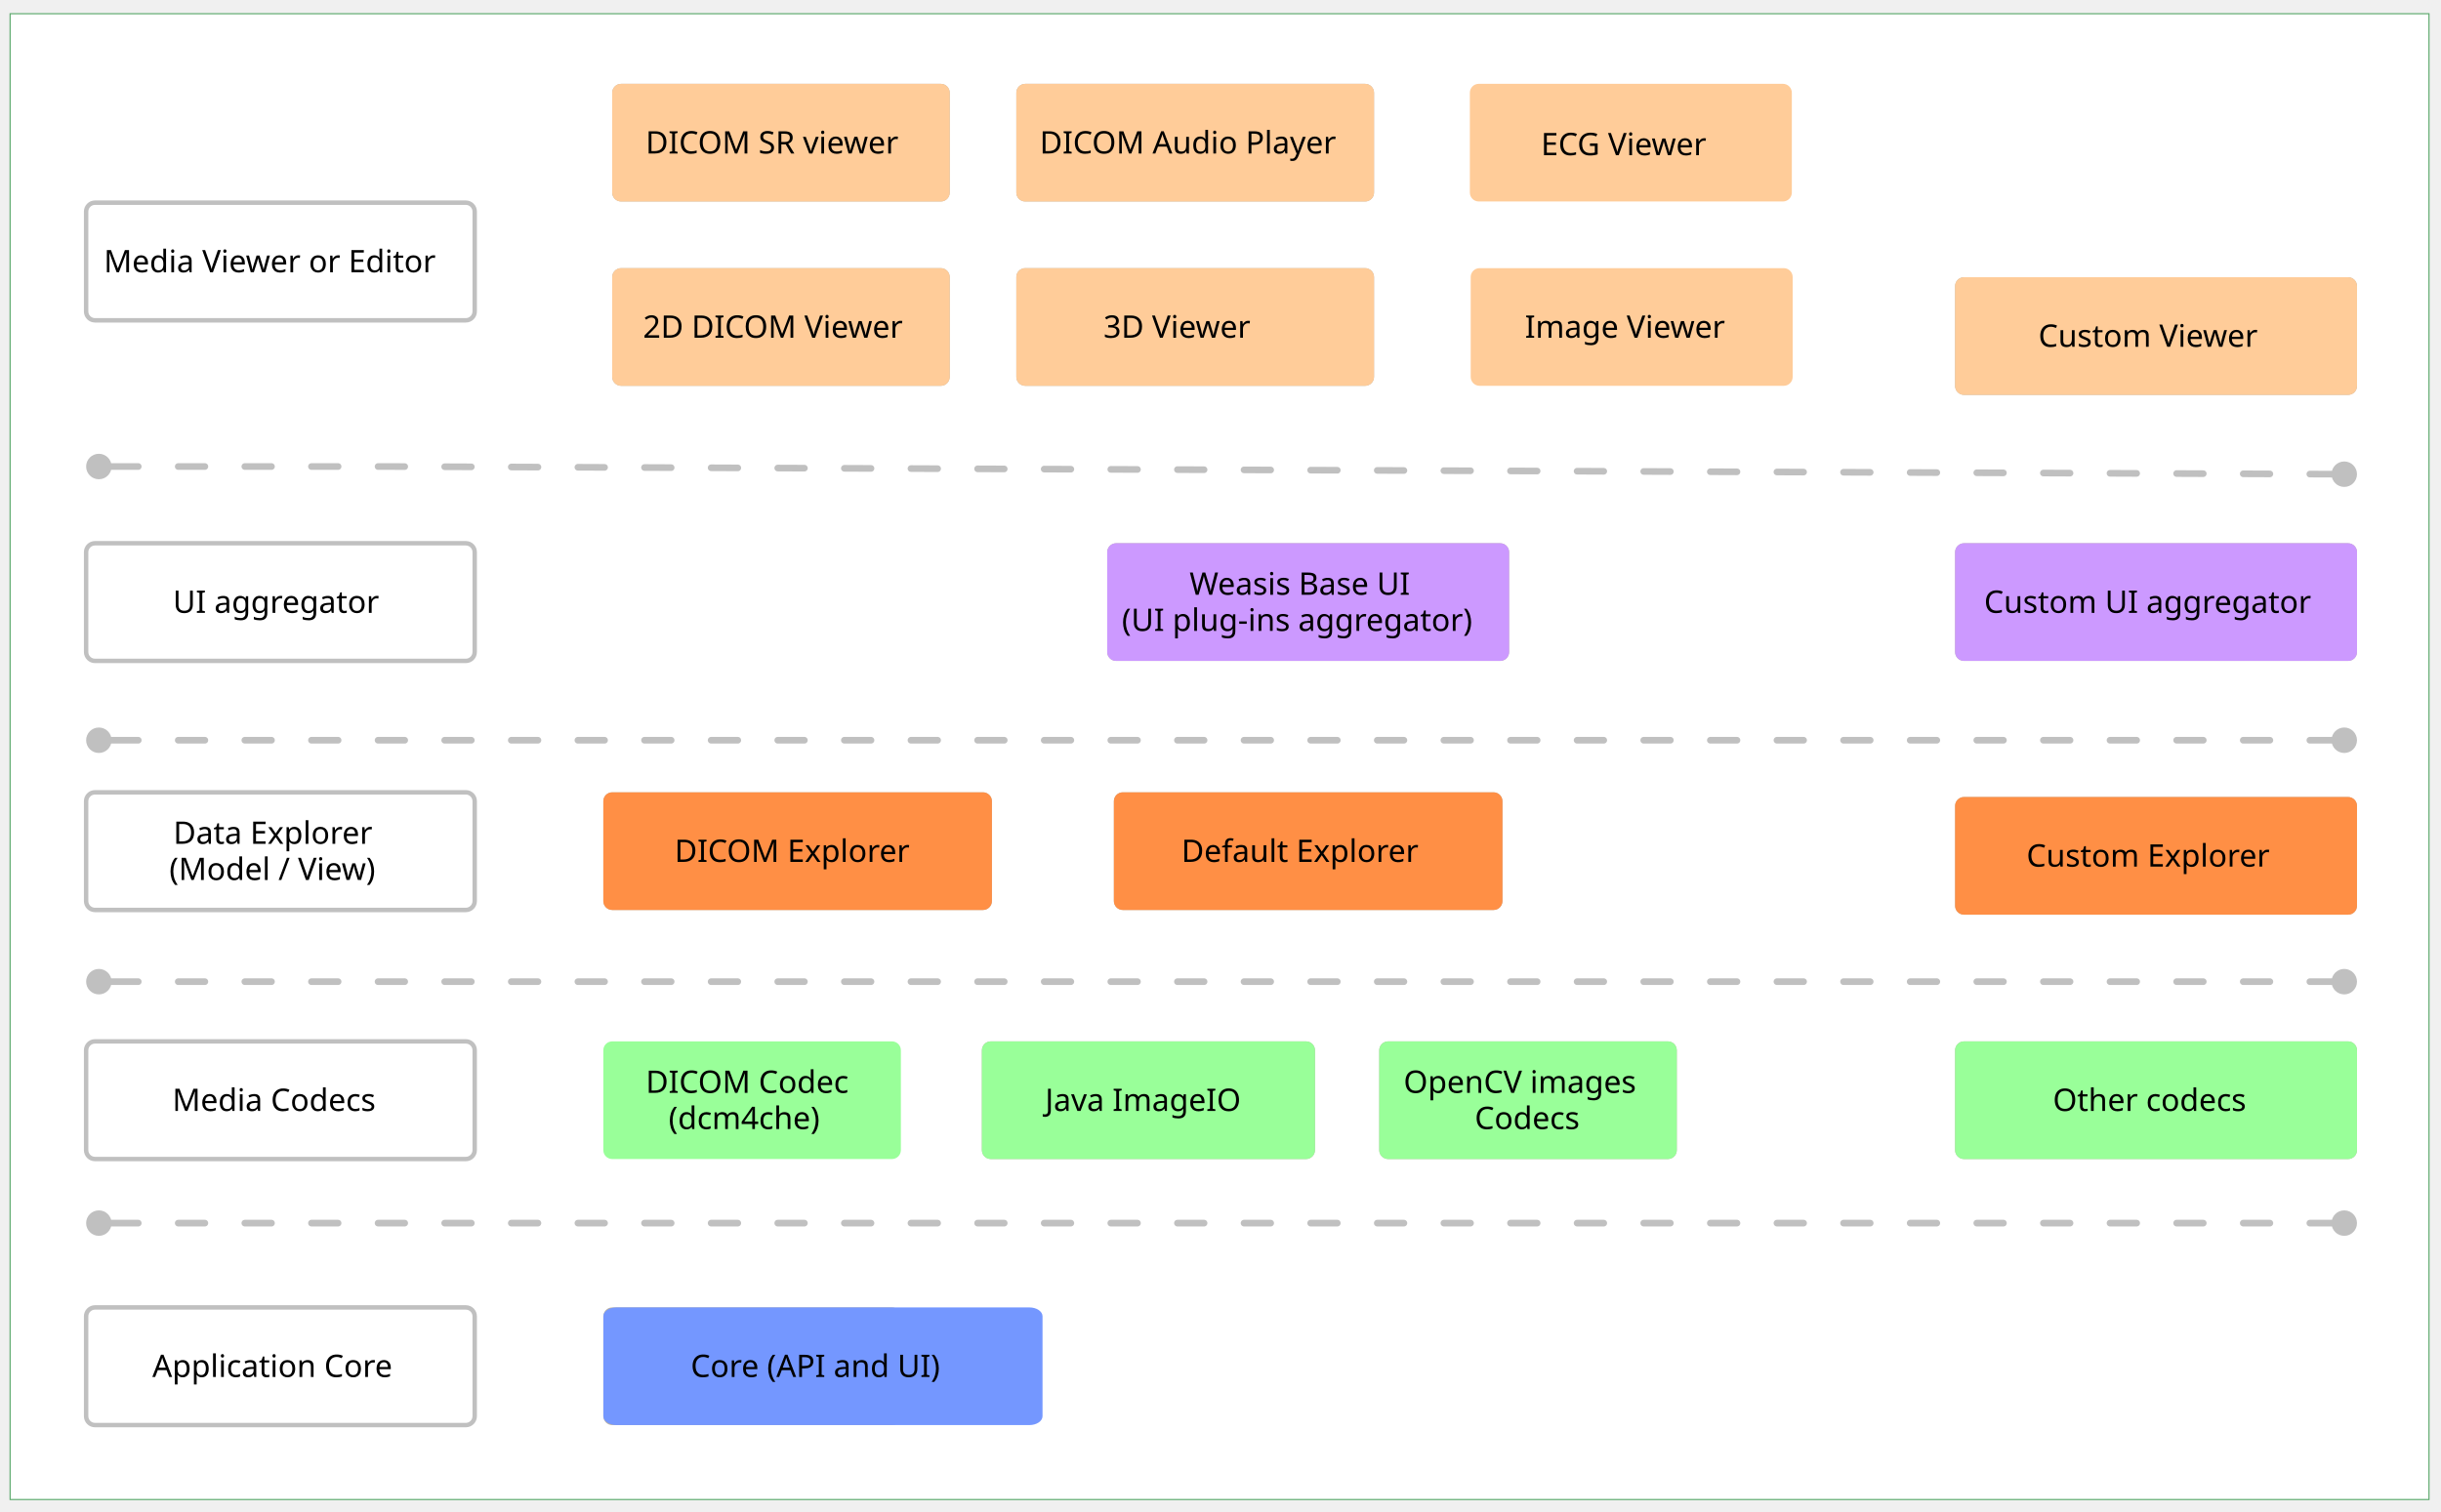
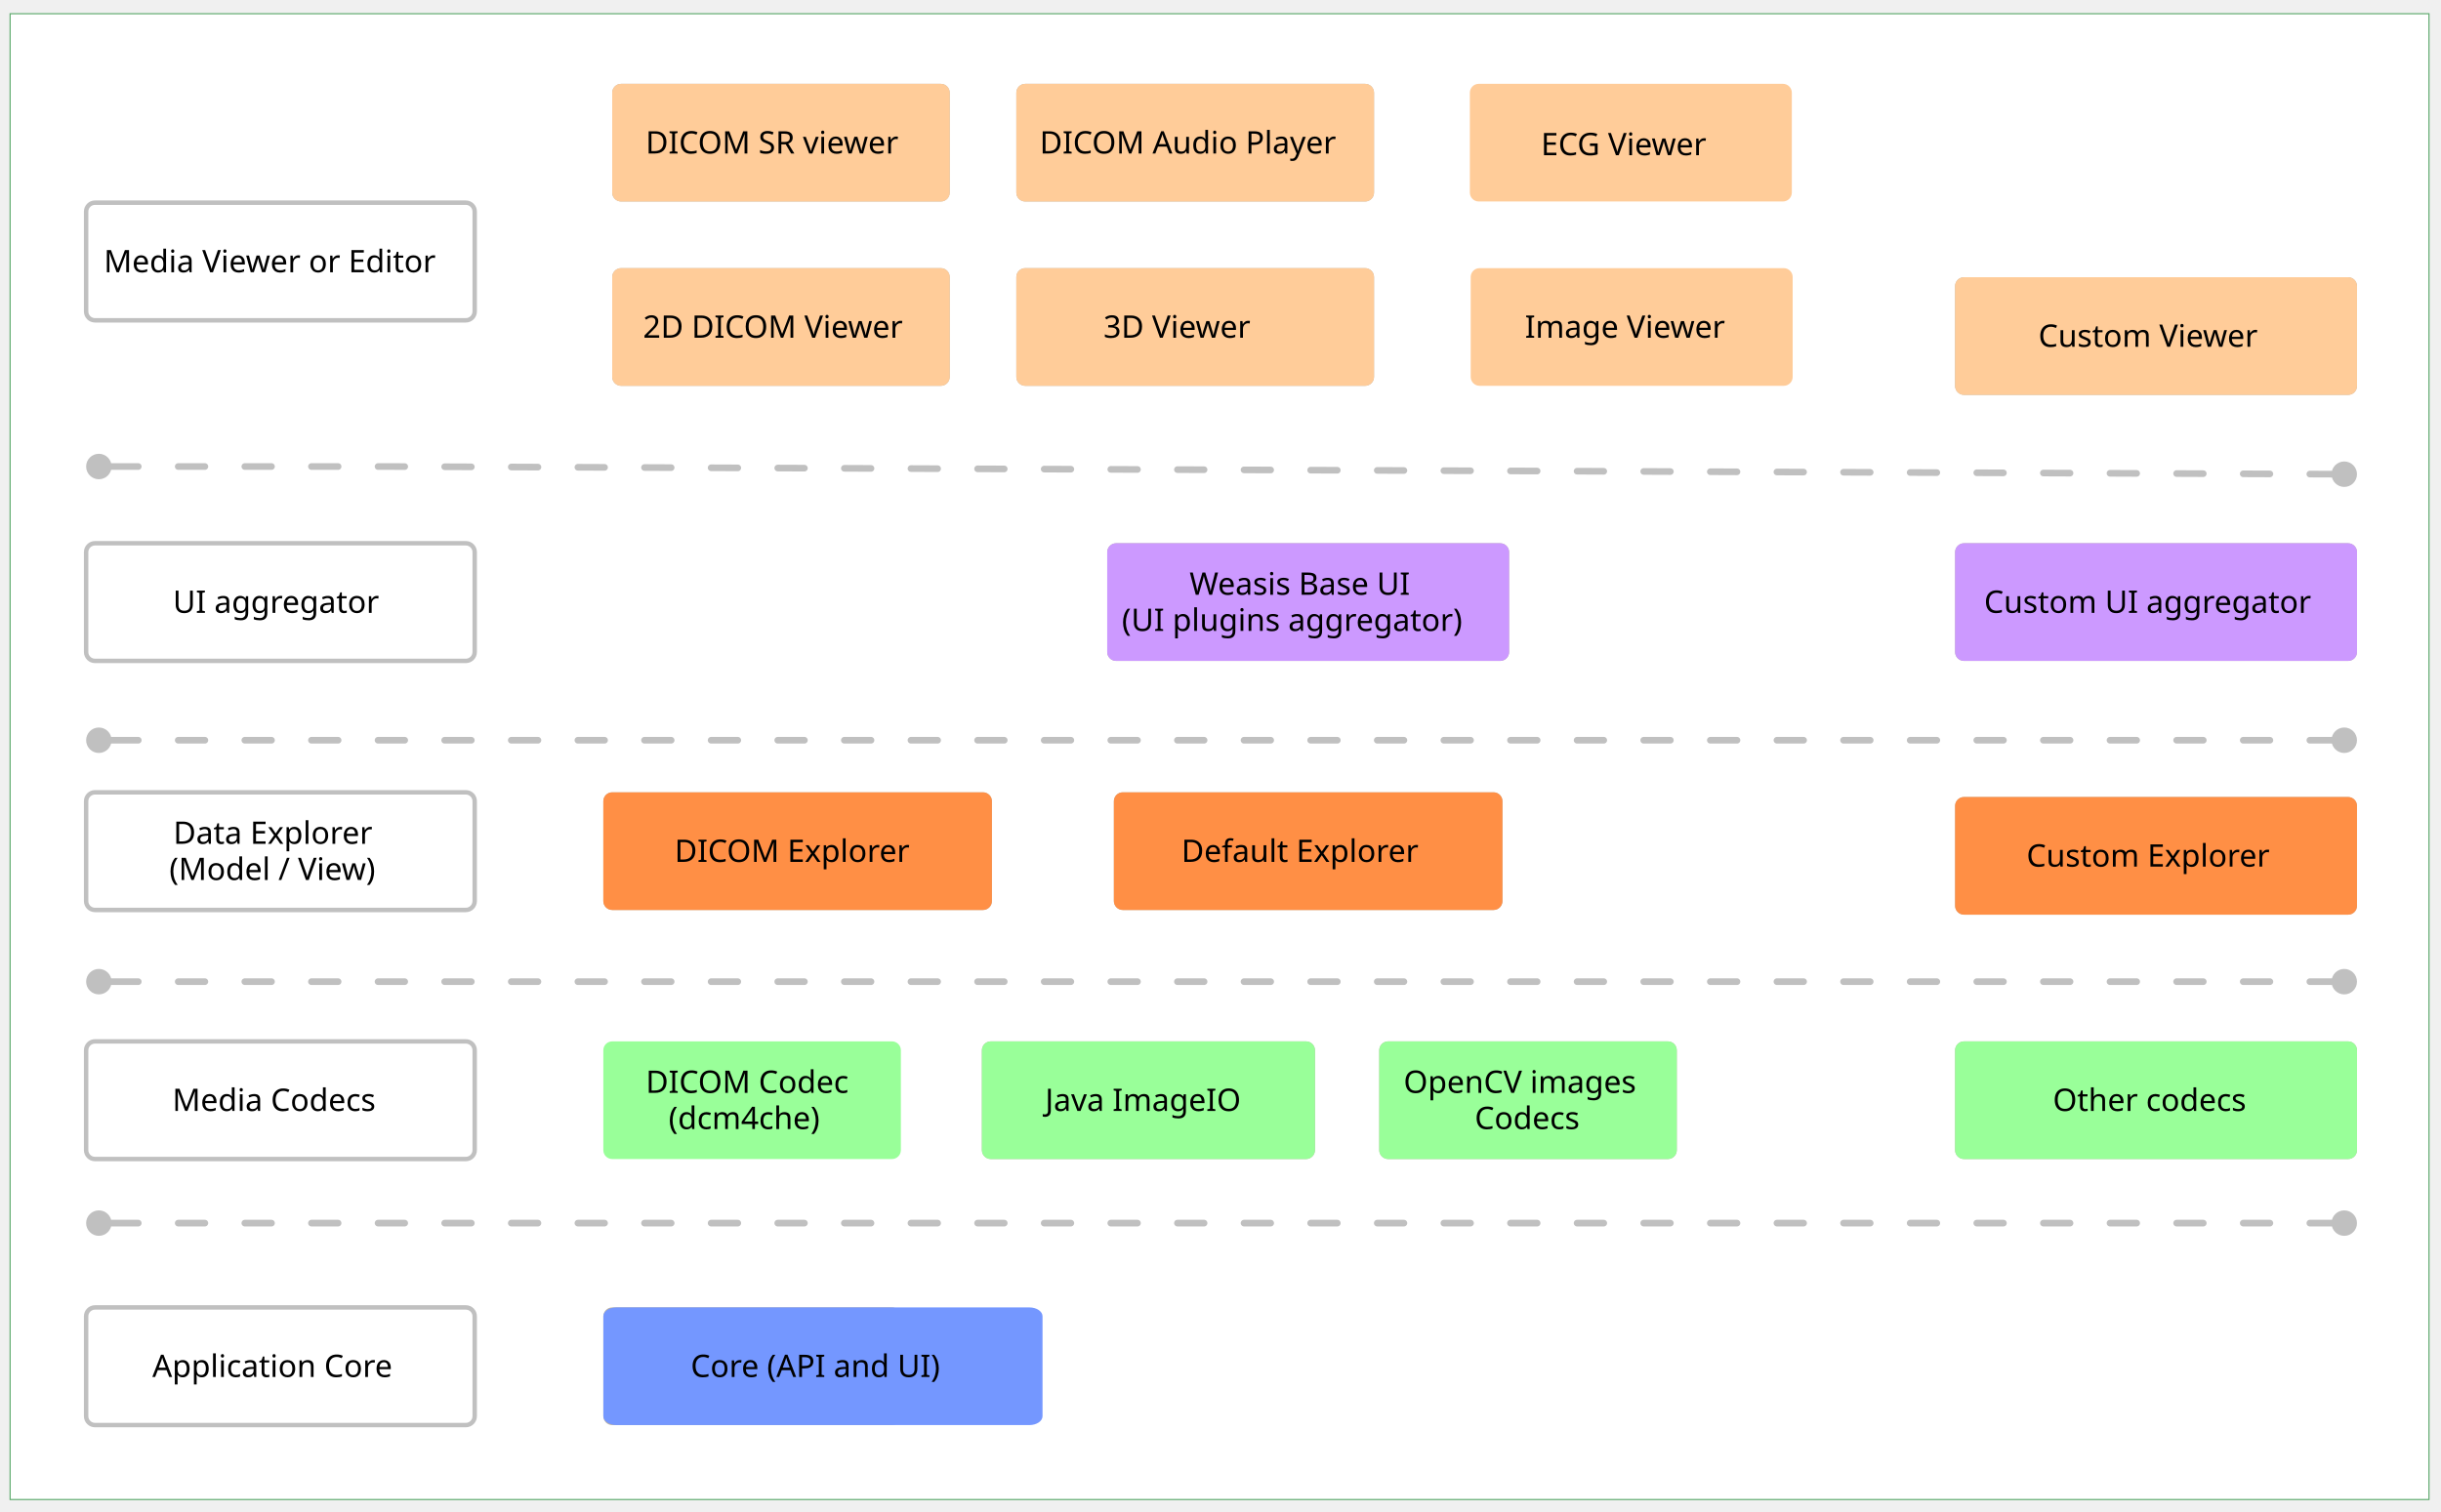
<svg xmlns="http://www.w3.org/2000/svg" width="290.86mm" height="180.12mm" version="1.1" viewBox="0 0 290.86 180.12">
  <defs>
    <clipPath id="clipPath2">
      <path d="m-825-1038h1059v640h-1059z" />
    </clipPath>
    <clipPath id="clipPath3">
      <path d="m-820-1033h1059v640h-1059z" />
    </clipPath>
    <clipPath id="clipPath3-3">
      <path d="m-820-1033h1059v640h-1059z" />
    </clipPath>
  </defs>
  <rect x="1.271" y="1.702" width="288.09" height="176.96" fill="#fff" stroke="#59a869" stroke-width=".265" style="paint-order:stroke fill markers" />
  <g transform="translate(64.459 -23.229)" shape-rendering="geometricPrecision" text-rendering="geometricPrecision">
    <g transform="matrix(.26458 0 0 .26458 158.57 302.38)" fill="#b8b0a3" stroke="#b8b0a3">
      <rect x="-571.24" y="-585.94" width="134" height="53" rx="4" ry="4" clip-path="url(#clipPath2)" display="none" stroke="none" />
    </g>
    <g transform="matrix(.26458 0 0 .26458 158.57 302.38)" fill="#9f9" stroke="#9f9">
      <rect x="-571.24" y="-585.94" width="134" height="53" rx="4" ry="4" clip-path="url(#clipPath3)" stroke="none" />
    </g>
    <g transform="matrix(.26458 0 0 .26458 158.57 302.38)" font-family="sans-serif" font-size="14px" stroke-miterlimit="1.45">
      <text x="-552.125" y="-562.739" clip-path="url(#clipPath3)" xml:space="preserve">DICOM Codec</text>
      <text x="-541.857" y="-546.442" clip-path="url(#clipPath3)" xml:space="preserve">(dcm4che)</text>
      <rect x="-571.24" y="-585.94" width="134" height="53" rx="4" ry="4" clip-path="url(#clipPath3)" fill="none" />
    </g>
    <g transform="matrix(.26458 0 0 .26458 158.57 302.38)" fill="#b8b0a3" stroke="#b8b0a3">
      <rect x="-571.24" y="-698.14" width="175" height="53" rx="4" ry="4" clip-path="url(#clipPath2)" stroke="none" />
    </g>
    <g transform="matrix(.26458 0 0 .26458 158.57 302.38)" fill="#ff8f45" stroke="#ff8f45">
      <rect x="-571.24" y="-698.14" width="175" height="53" rx="4" ry="4" clip-path="url(#clipPath3)" stroke="none" />
    </g>
    <g transform="matrix(.26458 0 0 .26458 158.57 302.38)" font-family="sans-serif" font-size="14px" stroke-miterlimit="1.45">
      <text x="-539.155" y="-666.792" clip-path="url(#clipPath3)" xml:space="preserve">DICOM Explorer</text>
      <rect x="-571.24" y="-698.14" width="175" height="53" rx="4" ry="4" clip-path="url(#clipPath3)" fill="none" />
    </g>
    <g transform="matrix(.26458 0 0 .26458 158.57 302.38)" fill="#b8b0a3" stroke="#b8b0a3">
      <rect x="-567.24" y="-934.27" width="152" height="53" rx="4" ry="4" clip-path="url(#clipPath2)" stroke="none" />
    </g>
    <g transform="matrix(.26458 0 0 .26458 158.57 302.38)" fill="#fc9" stroke="#fc9">
      <rect x="-567.24" y="-934.27" width="152" height="53" rx="4" ry="4" clip-path="url(#clipPath3)" stroke="none" />
    </g>
    <g transform="matrix(.26458 0 0 .26458 158.57 302.38)" font-family="sans-serif" font-size="14px" stroke-miterlimit="1.45">
      <text x="-553.375" y="-902.921" clip-path="url(#clipPath3)" xml:space="preserve">2D DICOM Viewer</text>
      <rect x="-567.24" y="-934.27" width="152" height="53" rx="4" ry="4" clip-path="url(#clipPath3)" fill="none" />
    </g>
    <g transform="matrix(.26458 0 0 .26458 158.57 302.38)" fill="#b8b0a3" stroke="#b8b0a3">
      <rect x="-567.24" y="-1017.3" width="152" height="53" rx="4" ry="4" clip-path="url(#clipPath2)" stroke="none" />
    </g>
    <g transform="matrix(.26458 0 0 .26458 158.57 302.38)" fill="#fc9" stroke="#fc9">
      <rect x="-567.24" y="-1017.3" width="152" height="53" rx="4" ry="4" clip-path="url(#clipPath3)" stroke="none" />
    </g>
    <g transform="matrix(.26458 0 0 .26458 158.57 302.38)" font-family="sans-serif" font-size="14px" stroke-miterlimit="1.45">
      <text x="-552.192" y="-985.921" clip-path="url(#clipPath3)" xml:space="preserve">DICOM SR viewer</text>
      <rect x="-567.24" y="-1017.3" width="152" height="53" rx="4" ry="4" clip-path="url(#clipPath3)" fill="none" />
      <rect x="-390.39" y="-466.09" width="134" height="53" rx="4" ry="4" clip-path="url(#clipPath3)" fill="none" />
    </g>
    <g transform="matrix(.26458 0 0 .26458 158.57 302.38)" fill="#b8b0a3" stroke="#b8b0a3">
      <rect x="-571.24" y="-466.09" width="134" height="53" rx="4" ry="4" clip-path="url(#clipPath2)" stroke="none" />
    </g>
    <g transform="matrix(.27009 0 0 .26458 161.72 302.38)" fill="#7497ff" stroke="#7497ff">
      <rect transform="matrix(1.4459 0 0 1 254.72 0)" x="-571.24" y="-466.09" width="134" height="53" rx="4" ry="4" clip-path="url(#clipPath3)" stroke="none" />
    </g>
    <g transform="matrix(.26458 0 0 .26458 158.57 302.38)" font-family="sans-serif" font-size="14px" stroke-miterlimit="1.45">
      <text transform="translate(2)" x="-533.894" y="-434.746" clip-path="url(#clipPath3)" xml:space="preserve">Core (API and UI)</text>
      <rect x="-571.24" y="-466.09" width="134" height="53" rx="4" ry="4" clip-path="url(#clipPath3)" fill="none" />
    </g>
    <g transform="matrix(.26458 0 0 .26458 158.57 302.38)" fill="#b8b0a3" stroke="#b8b0a3">
      <rect x="-400.75" y="-585.94" width="150" height="53" rx="4" ry="4" clip-path="url(#clipPath2)" stroke="none" />
    </g>
    <g transform="matrix(.26458 0 0 .26458 158.57 302.38)" fill="#9f9" stroke="#9f9">
      <rect x="-400.75" y="-585.94" width="150" height="53" rx="4" ry="4" clip-path="url(#clipPath3)" stroke="none" />
    </g>
    <g transform="matrix(.26458 0 0 .26458 158.57 302.38)" font-family="sans-serif" font-size="14px" stroke-miterlimit="1.45">
      <text x="-372.257" y="-554.591" clip-path="url(#clipPath3)" xml:space="preserve">Java ImageIO</text>
      <rect x="-400.75" y="-585.94" width="150" height="53" rx="4" ry="4" clip-path="url(#clipPath3)" fill="none" />
    </g>
    <g transform="matrix(.26458 0 0 .26458 158.57 302.38)" fill="#b8b0a3" stroke="#b8b0a3">
      <rect x="-221.8" y="-585.94" width="134" height="53" rx="4" ry="4" clip-path="url(#clipPath2)" stroke="none" />
    </g>
    <g transform="matrix(.26458 0 0 .26458 158.57 302.38)" fill="#9f9" stroke="#9f9">
      <rect x="-221.8" y="-585.94" width="134" height="53" rx="4" ry="4" clip-path="url(#clipPath3)" stroke="none" />
    </g>
    <g transform="matrix(.26458 0 0 .26458 158.57 302.38)" font-family="sans-serif" font-size="14px" stroke-miterlimit="1.45">
      <text x="-210.849" y="-562.739" clip-path="url(#clipPath3)" xml:space="preserve">OpenCV images</text>
      <text x="-182.443" y="-546.442" clip-path="url(#clipPath3)" xml:space="preserve"> Codecs</text>
      <rect x="-221.8" y="-585.94" width="134" height="53" rx="4" ry="4" clip-path="url(#clipPath3)" fill="none" />
    </g>
    <g transform="matrix(.26458 0 0 .26458 158.57 302.38)" fill="#b8b0a3" stroke="#b8b0a3">
      <rect x="-341.31" y="-698.14" width="175" height="53" rx="4" ry="4" clip-path="url(#clipPath2)" stroke="none" />
    </g>
    <g transform="matrix(.26458 0 0 .26458 158.57 302.38)" fill="#ff8f45" stroke="#ff8f45">
      <rect x="-341.31" y="-698.14" width="175" height="53" rx="4" ry="4" clip-path="url(#clipPath3)" stroke="none" />
    </g>
    <g transform="matrix(.26458 0 0 .26458 158.57 302.38)" font-family="sans-serif" font-size="14px" stroke-miterlimit="1.45">
      <text x="-310.912" y="-666.792" clip-path="url(#clipPath3)" xml:space="preserve">Default Explorer</text>
      <rect x="-341.31" y="-698.14" width="175" height="53" rx="4" ry="4" clip-path="url(#clipPath3)" fill="none" />
    </g>
    <g transform="matrix(.26458 0 0 .26458 158.57 302.38)" fill="#b8b0a3" stroke="#b8b0a3">
      <rect x="-344.31" y="-810.34" width="181" height="53" rx="4" ry="4" clip-path="url(#clipPath2)" stroke="none" />
    </g>
    <g transform="matrix(.26458 0 0 .26458 158.57 302.38)" fill="#c9f" stroke="#c9f">
      <rect x="-344.31" y="-810.34" width="181" height="53" rx="4" ry="4" clip-path="url(#clipPath3)" stroke="none" />
    </g>
    <g transform="matrix(.26458 0 0 .26458 158.57 302.38)" font-family="sans-serif" font-size="14px" stroke-miterlimit="1.45">
      <text x="-307.251" y="-787.141" clip-path="url(#clipPath3)" xml:space="preserve">Weasis Base UI</text>
-       <text x="-337.733" y="-770.845" clip-path="url(#clipPath3)" xml:space="preserve">(UI plug-ins aggregator)</text>
+       <text x="-337.733" y="-770.845" clip-path="url(#clipPath3)" xml:space="preserve">(UI plugins aggregator)</text>
      <rect x="-344.31" y="-810.34" width="181" height="53" rx="4" ry="4" clip-path="url(#clipPath3)" fill="none" />
    </g>
    <g transform="matrix(.26458 0 0 .26458 158.57 302.38)" fill="#b8b0a3" stroke="#b8b0a3">
      <rect x="37.541" y="-585.94" width="181" height="53" rx="4" ry="4" clip-path="url(#clipPath2)" stroke="none" />
    </g>
    <g transform="matrix(.26458 0 0 .26458 158.57 302.38)" fill="#9f9" stroke="#9f9">
      <rect x="37.541" y="-585.94" width="181" height="53" rx="4" ry="4" clip-path="url(#clipPath3)" stroke="none" />
    </g>
    <g transform="matrix(.26458 0 0 .26458 158.57 302.38)" font-family="sans-serif" font-size="14px" stroke-miterlimit="1.45">
      <text x="81.563" y="-554.591" clip-path="url(#clipPath3)" xml:space="preserve">Other codecs</text>
      <rect x="37.541" y="-585.94" width="181" height="53" rx="4" ry="4" clip-path="url(#clipPath3)" fill="none" />
    </g>
    <g transform="matrix(.26458 0 0 .26458 158.57 302.38)" fill="#b8b0a3" stroke="#b8b0a3">
      <rect x="37.541" y="-930.18" width="181" height="53" rx="4" ry="4" clip-path="url(#clipPath2)" stroke="none" />
    </g>
    <g transform="matrix(.26458 0 0 .26458 158.57 302.38)" fill="#fc9" stroke="#fc9">
      <rect x="37.541" y="-930.18" width="181" height="53" rx="4" ry="4" clip-path="url(#clipPath3)" stroke="none" />
    </g>
    <g transform="matrix(.26458 0 0 .26458 158.57 302.38)" font-family="sans-serif" font-size="14px" stroke-miterlimit="1.45">
      <text x="75.048" y="-898.837" clip-path="url(#clipPath3)" xml:space="preserve">Custom Viewer</text>
      <rect x="37.541" y="-930.18" width="181" height="53" rx="4" ry="4" clip-path="url(#clipPath3)" fill="none" />
    </g>
    <g transform="matrix(.26458 0 0 .26458 158.57 302.38)" fill="#fc9" stroke="#b8b0a3">
      <rect x="-180.61" y="-934.27" width="145" height="53" rx="4" ry="4" clip-path="url(#clipPath2)" fill="#fc9" stroke="none" />
    </g>
    <g transform="matrix(.26458 0 0 .26458 158.47 280.41)" fill="#fc9" stroke="#fc9">
      <rect x="-180.61" y="-934.27" width="145" height="53" rx="4" ry="4" clip-path="url(#clipPath3)" stroke="none" />
    </g>
    <g transform="matrix(.26458 0 0 .26458 158.57 302.38)" font-family="sans-serif" font-size="14px" stroke-miterlimit="1.45">
      <text x="-156.204" y="-902.921" clip-path="url(#clipPath3)" xml:space="preserve">Image Viewer</text>
      <rect x="-180.61" y="-934.27" width="145" height="53" rx="4" ry="4" clip-path="url(#clipPath3)" fill="none" />
    </g>
    <g transform="matrix(.26458 0 0 .26458 158.37 280.62)" font-family="sans-serif" font-size="14px" stroke-miterlimit="1.45">
      <text transform="translate(8.0001)" x="-156.204" y="-902.921" clip-path="url(#clipPath3-3)" xml:space="preserve">ECG Viewer</text>
      <rect x="-180.61" y="-934.27" width="145" height="53" rx="4" ry="4" clip-path="url(#clipPath3-3)" fill="none" />
    </g>
    <g transform="matrix(.26458 0 0 .26458 158.57 302.38)" fill="#b8b0a3" stroke="#b8b0a3">
      <rect x="-385.24" y="-1017.3" width="161.09" height="53" rx="4" ry="4" clip-path="url(#clipPath2)" stroke="none" />
    </g>
    <g transform="matrix(.26458 0 0 .26458 158.57 302.38)" fill="#fc9" stroke="#fc9">
      <rect x="-385.24" y="-1017.3" width="161.09" height="53" rx="4" ry="4" clip-path="url(#clipPath3)" stroke="none" />
    </g>
    <g transform="matrix(.26458 0 0 .26458 158.57 302.38)" font-family="sans-serif" font-size="14px" stroke-miterlimit="1.45">
      <text x="-374.717" y="-985.921" clip-path="url(#clipPath3)" xml:space="preserve">DICOM Audio Player</text>
      <rect x="-385.24" y="-1017.3" width="161.09" height="53" rx="4" ry="4" clip-path="url(#clipPath3)" fill="none" />
    </g>
    <g transform="matrix(.26458 0 0 .26458 158.57 302.38)" fill="#c0c0c0" stroke="#c0c0c0">
      <circle cx="-798.43" cy="-504.07" r="5.737" clip-path="url(#clipPath3)" stroke="none" />
    </g>
    <g transform="matrix(.26458 0 0 .26458 158.57 302.38)" stroke-miterlimit="1.45">
      <circle cx="-798.43" cy="-504.07" r="5.737" clip-path="url(#clipPath3)" fill="none" />
    </g>
    <g transform="matrix(.26458 0 0 .26458 158.57 302.38)" fill="#c0c0c0" stroke="#c0c0c0">
      <circle cx="212.8" cy="-504.07" r="5.737" clip-path="url(#clipPath3)" stroke="none" />
    </g>
    <g transform="matrix(.26458 0 0 .26458 158.57 302.38)" stroke-miterlimit="1.45">
      <circle cx="212.8" cy="-504.07" r="5.737" clip-path="url(#clipPath3)" fill="none" />
    </g>
    <g transform="matrix(.26458 0 0 .26458 158.57 302.38)" fill="#c0c0c0" stroke="#c0c0c0">
      <circle cx="-798.43" cy="-721.6" r="5.737" clip-path="url(#clipPath3)" stroke="none" />
    </g>
    <g transform="matrix(.26458 0 0 .26458 158.57 302.38)" stroke-miterlimit="1.45">
      <circle cx="-798.43" cy="-721.6" r="5.737" clip-path="url(#clipPath3)" fill="none" />
    </g>
    <g transform="matrix(.26458 0 0 .26458 158.57 302.38)" fill="#c0c0c0" stroke="#c0c0c0">
      <circle cx="212.8" cy="-721.6" r="5.737" clip-path="url(#clipPath3)" stroke="none" />
    </g>
    <g transform="matrix(.26458 0 0 .26458 158.57 302.38)" stroke-miterlimit="1.45">
      <circle cx="212.8" cy="-721.6" r="5.737" clip-path="url(#clipPath3)" fill="none" />
    </g>
    <g transform="matrix(.26458 0 0 .26458 158.57 302.38)" fill="#c0c0c0" stroke="#c0c0c0">
      <circle cx="-798.43" cy="-844.91" r="5.737" clip-path="url(#clipPath3)" stroke="none" />
    </g>
    <g transform="matrix(.26458 0 0 .26458 158.57 302.38)" stroke-miterlimit="1.45">
      <circle cx="-798.43" cy="-844.91" r="5.737" clip-path="url(#clipPath3)" fill="none" />
    </g>
    <g transform="matrix(.26458 0 0 .26458 158.57 302.38)" fill="#c0c0c0" stroke="#c0c0c0">
      <circle cx="212.8" cy="-841.45" r="5.737" clip-path="url(#clipPath3)" stroke="none" />
    </g>
    <g transform="matrix(.26458 0 0 .26458 158.57 302.38)" stroke-miterlimit="1.45">
      <circle cx="212.8" cy="-841.45" r="5.737" clip-path="url(#clipPath3)" fill="none" />
    </g>
    <g transform="matrix(.26458 0 0 .26458 158.57 302.38)" fill="#c0c0c0" stroke="#c0c0c0">
      <circle cx="-798.43" cy="-612.84" r="5.737" clip-path="url(#clipPath3)" stroke="none" />
    </g>
    <g transform="matrix(.26458 0 0 .26458 158.57 302.38)" stroke-miterlimit="1.45">
      <circle cx="-798.43" cy="-612.84" r="5.737" clip-path="url(#clipPath3)" fill="none" />
    </g>
    <g transform="matrix(.26458 0 0 .26458 158.57 302.38)" fill="#c0c0c0" stroke="#c0c0c0">
      <circle cx="212.8" cy="-612.84" r="5.737" clip-path="url(#clipPath3)" stroke="none" />
    </g>
    <g transform="matrix(.26458 0 0 .26458 158.57 302.38)" stroke-miterlimit="1.45">
      <circle cx="212.8" cy="-612.84" r="5.737" clip-path="url(#clipPath3)" fill="none" />
      <text x="-796.193" y="-932.419" clip-path="url(#clipPath3)" font-family="sans-serif" font-size="14px" xml:space="preserve">Media Viewer or Editor</text>
      <rect x="-804.17" y="-963.77" width="175" height="53" rx="4" ry="4" clip-path="url(#clipPath3)" fill="none" stroke="#c0c0c0" stroke-width="2" />
      <text x="-765.079" y="-778.993" clip-path="url(#clipPath3)" font-family="sans-serif" font-size="14px" xml:space="preserve">UI aggregator</text>
      <rect x="-804.17" y="-810.34" width="175" height="53" rx="4" ry="4" clip-path="url(#clipPath3)" fill="none" stroke="#c0c0c0" stroke-width="2" />
      <text x="-764.905" y="-674.94" clip-path="url(#clipPath3)" font-family="sans-serif" font-size="14px" xml:space="preserve">Data Explorer</text>
      <text x="-766.72" y="-658.643" clip-path="url(#clipPath3)" font-family="sans-serif" font-size="14px" xml:space="preserve">(Model / View)</text>
      <rect x="-804.17" y="-698.14" width="175" height="53" rx="4" ry="4" clip-path="url(#clipPath3)" fill="none" stroke="#c0c0c0" stroke-width="2" />
      <text x="-765.332" y="-554.591" clip-path="url(#clipPath3)" font-family="sans-serif" font-size="14px" xml:space="preserve">Media Codecs</text>
      <rect x="-804.17" y="-585.94" width="175" height="53" rx="4" ry="4" clip-path="url(#clipPath3)" fill="none" stroke="#c0c0c0" stroke-width="2" />
      <text x="-774.359" y="-434.746" clip-path="url(#clipPath3)" font-family="sans-serif" font-size="14px" xml:space="preserve">Application Core</text>
      <rect x="-804.17" y="-466.09" width="175" height="53" rx="4" ry="4" clip-path="url(#clipPath3)" fill="none" stroke="#c0c0c0" stroke-width="2" />
    </g>
    <g transform="matrix(.26458 0 0 .26458 158.57 302.38)" fill="#b8b0a3" stroke="#b8b0a3">
      <rect x="37.541" y="-696.02" width="181" height="53" rx="4" ry="4" clip-path="url(#clipPath2)" stroke="none" />
    </g>
    <g transform="matrix(.26458 0 0 .26458 158.57 302.38)" fill="#ff8f45" stroke="#ff8f45">
      <rect x="37.541" y="-696.02" width="181" height="53" rx="4" ry="4" clip-path="url(#clipPath3)" stroke="none" />
    </g>
    <g transform="matrix(.26458 0 0 .26458 158.57 302.38)" font-family="sans-serif" font-size="14px" stroke-miterlimit="1.45">
      <text x="69.699" y="-664.675" clip-path="url(#clipPath3)" xml:space="preserve">Custom Explorer</text>
      <rect x="37.541" y="-696.02" width="181" height="53" rx="4" ry="4" clip-path="url(#clipPath3)" fill="none" />
    </g>
    <g transform="matrix(.26458 0 0 .26458 158.57 302.38)" fill="#b8b0a3" stroke="#b8b0a3">
      <rect x="37.541" y="-810.34" width="181" height="53" rx="4" ry="4" clip-path="url(#clipPath2)" stroke="none" />
    </g>
    <g transform="matrix(.26458 0 0 .26458 158.57 302.38)" fill="#c9f" stroke="#c9f">
      <rect x="37.541" y="-810.34" width="181" height="53" rx="4" ry="4" clip-path="url(#clipPath3)" stroke="none" />
    </g>
    <g transform="matrix(.26458 0 0 .26458 158.57 302.38)" font-family="sans-serif" font-size="14px" stroke-miterlimit="1.45">
      <text x="50.586" y="-778.993" clip-path="url(#clipPath3)" xml:space="preserve">Custom UI aggregator</text>
      <rect x="37.541" y="-810.34" width="181" height="53" rx="4" ry="4" clip-path="url(#clipPath3)" fill="none" />
    </g>
    <g transform="matrix(.26458 0 0 .26458 158.57 302.38)" fill="#b8b0a3" stroke="#b8b0a3">
      <rect x="-385.24" y="-934.27" width="161.09" height="53" rx="4" ry="4" clip-path="url(#clipPath2)" stroke="none" />
    </g>
    <g transform="matrix(.26458 0 0 .26458 158.57 302.38)" fill="#fc9" stroke="#fc9">
      <rect x="-385.24" y="-934.27" width="161.09" height="53" rx="4" ry="4" clip-path="url(#clipPath3)" stroke="none" />
    </g>
    <g transform="matrix(.26458 0 0 .26458 158.57 302.38)" font-family="sans-serif" font-size="14px" stroke-miterlimit="1.45">
      <text x="-345.996" y="-902.921" clip-path="url(#clipPath3)" xml:space="preserve">3D Viewer</text>
      <rect x="-385.24" y="-934.27" width="161.09" height="53" rx="4" ry="4" clip-path="url(#clipPath3)" fill="none" />
    </g>
    <g transform="matrix(.26458 0 0 .26458 158.57 302.38)" fill="none" stroke="#c0c0c0" stroke-dasharray="12, 9, 0, 9" stroke-linecap="round" stroke-miterlimit="1.45" stroke-width="3">
      <path d="m-792.69-504.07h999.76" clip-path="url(#clipPath3)" />
      <path d="m-792.69-721.6h999.76" clip-path="url(#clipPath3)" />
      <path d="m-792.69-844.91h125.14l874.63 3.443" clip-path="url(#clipPath3)" />
      <path d="m-792.69-612.84h999.76" clip-path="url(#clipPath3)" />
    </g>
  </g>
  <rect x="-126.87" y="-16.13" width=".946" height=".378" rx="1.058" ry=".378" fill="#fff" stroke="#59a869" stroke-width=".265" style="paint-order:stroke fill markers" />
</svg>
